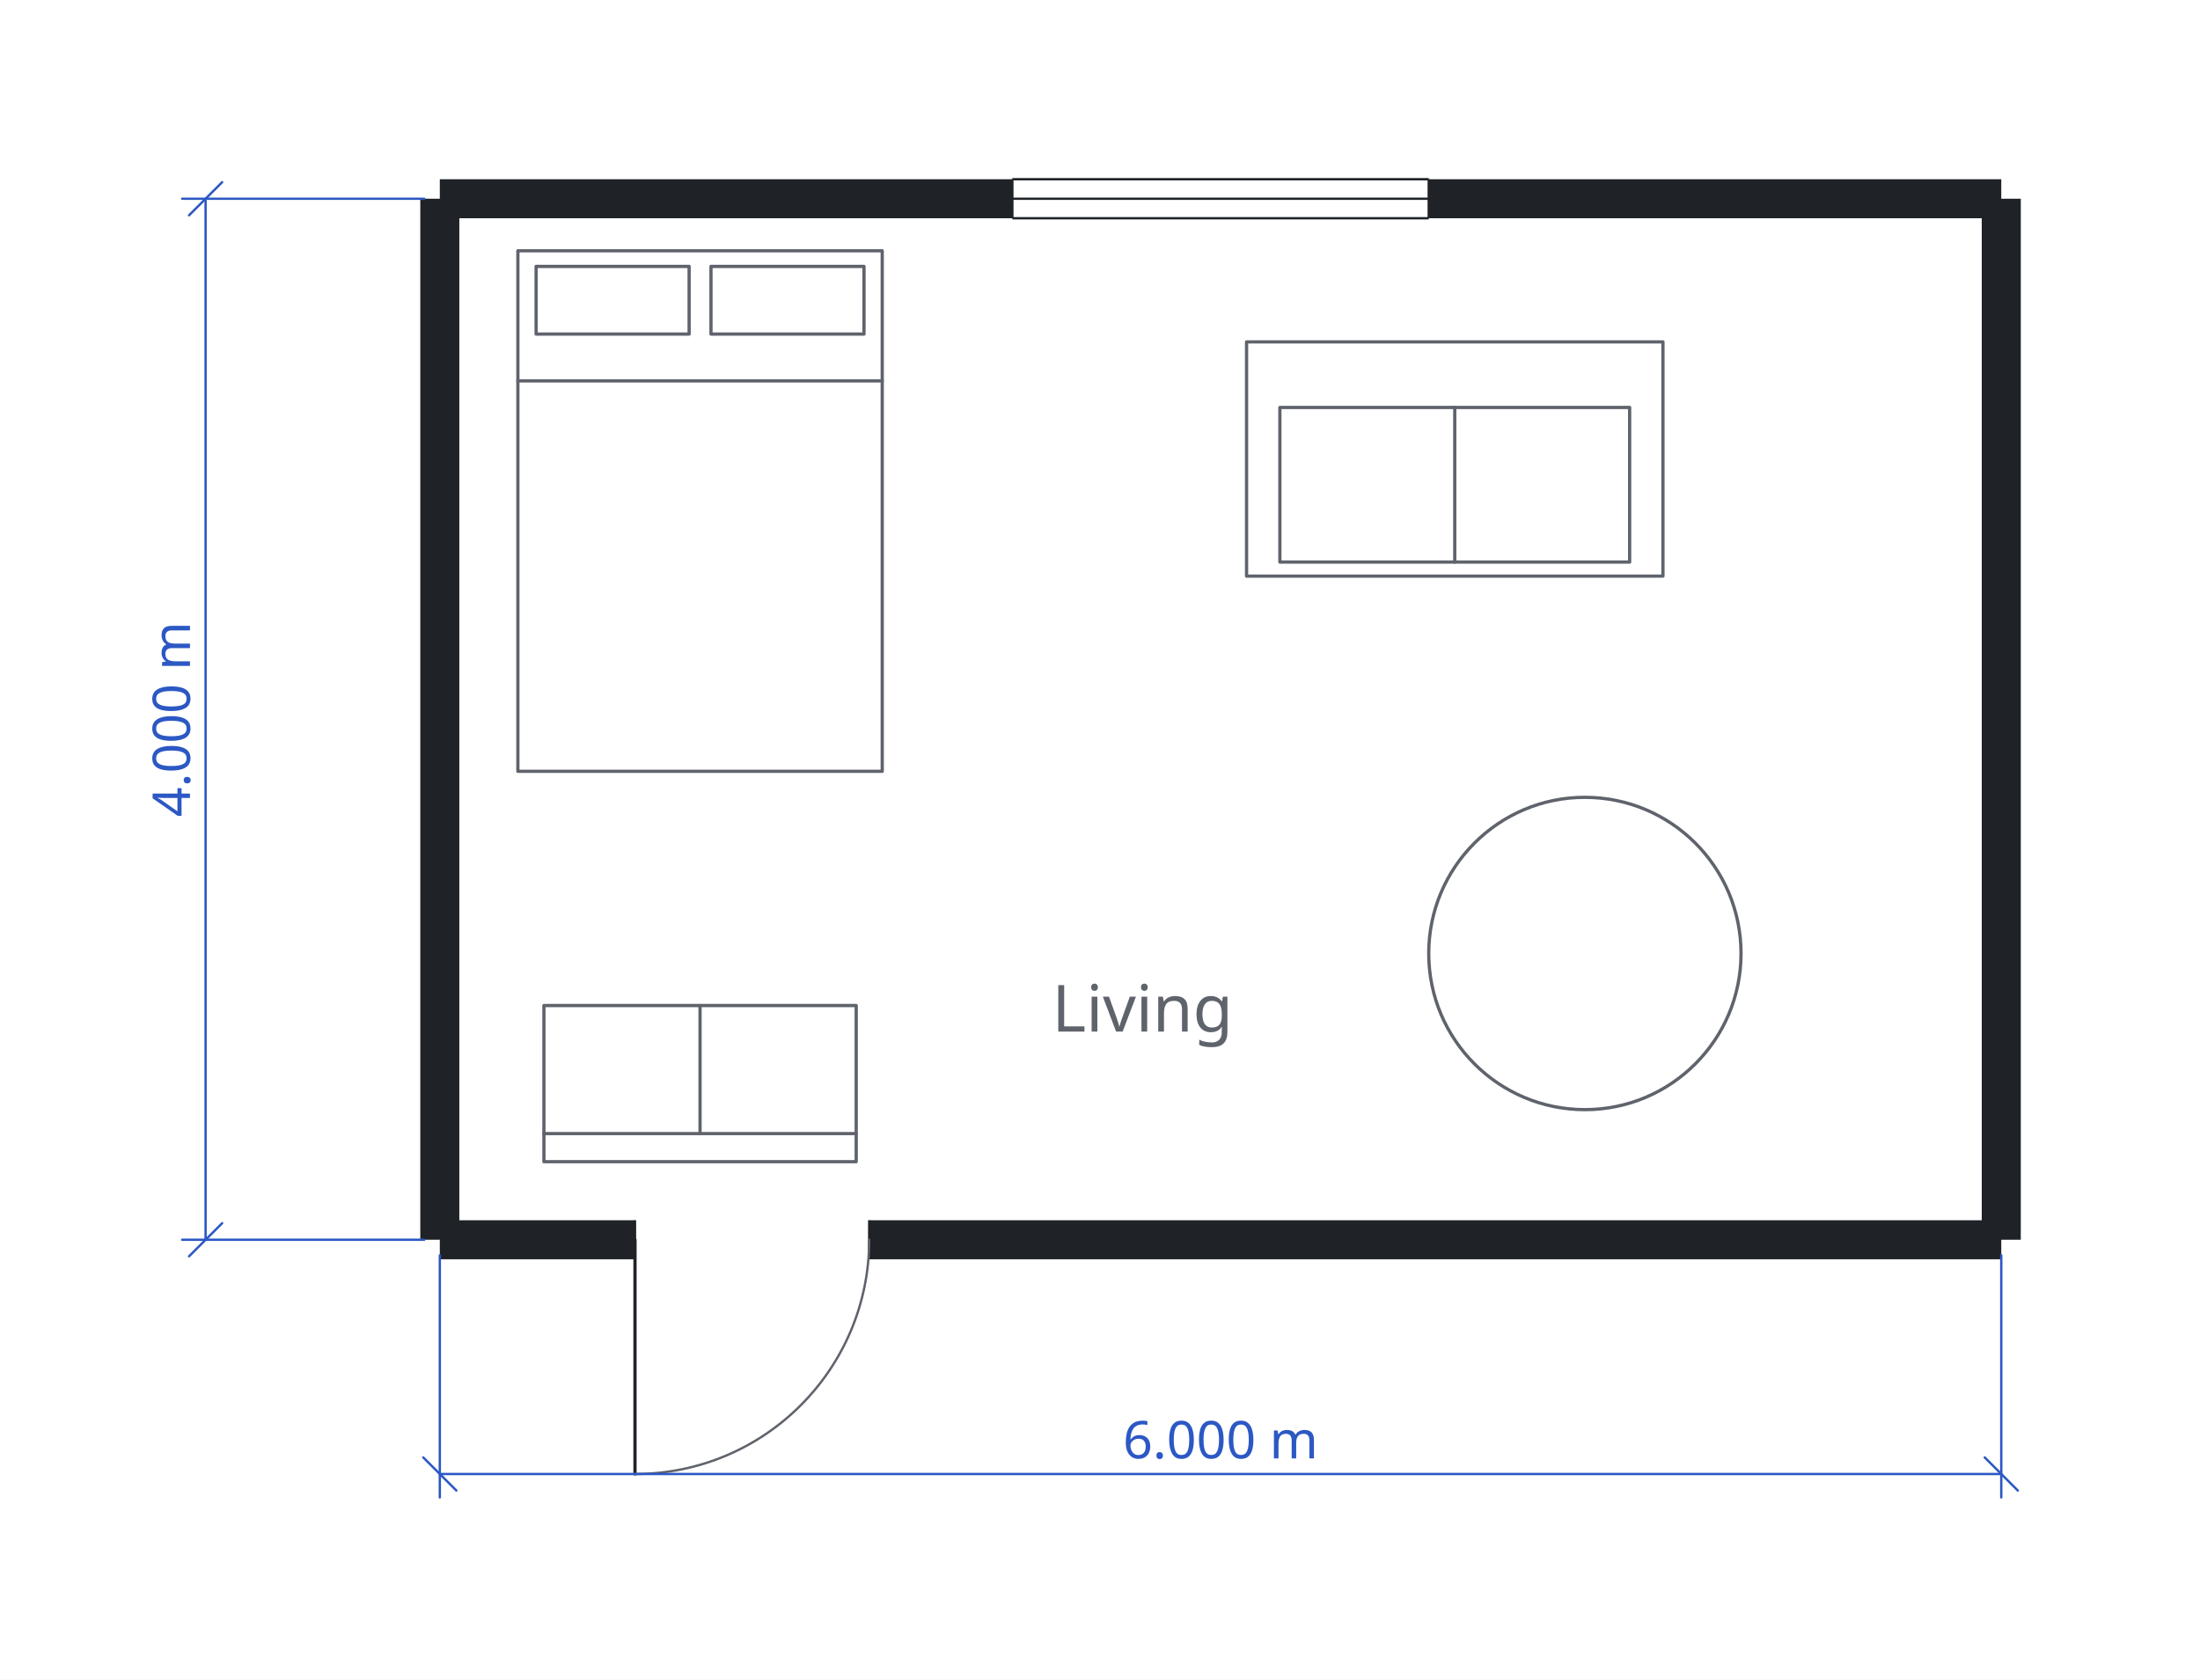
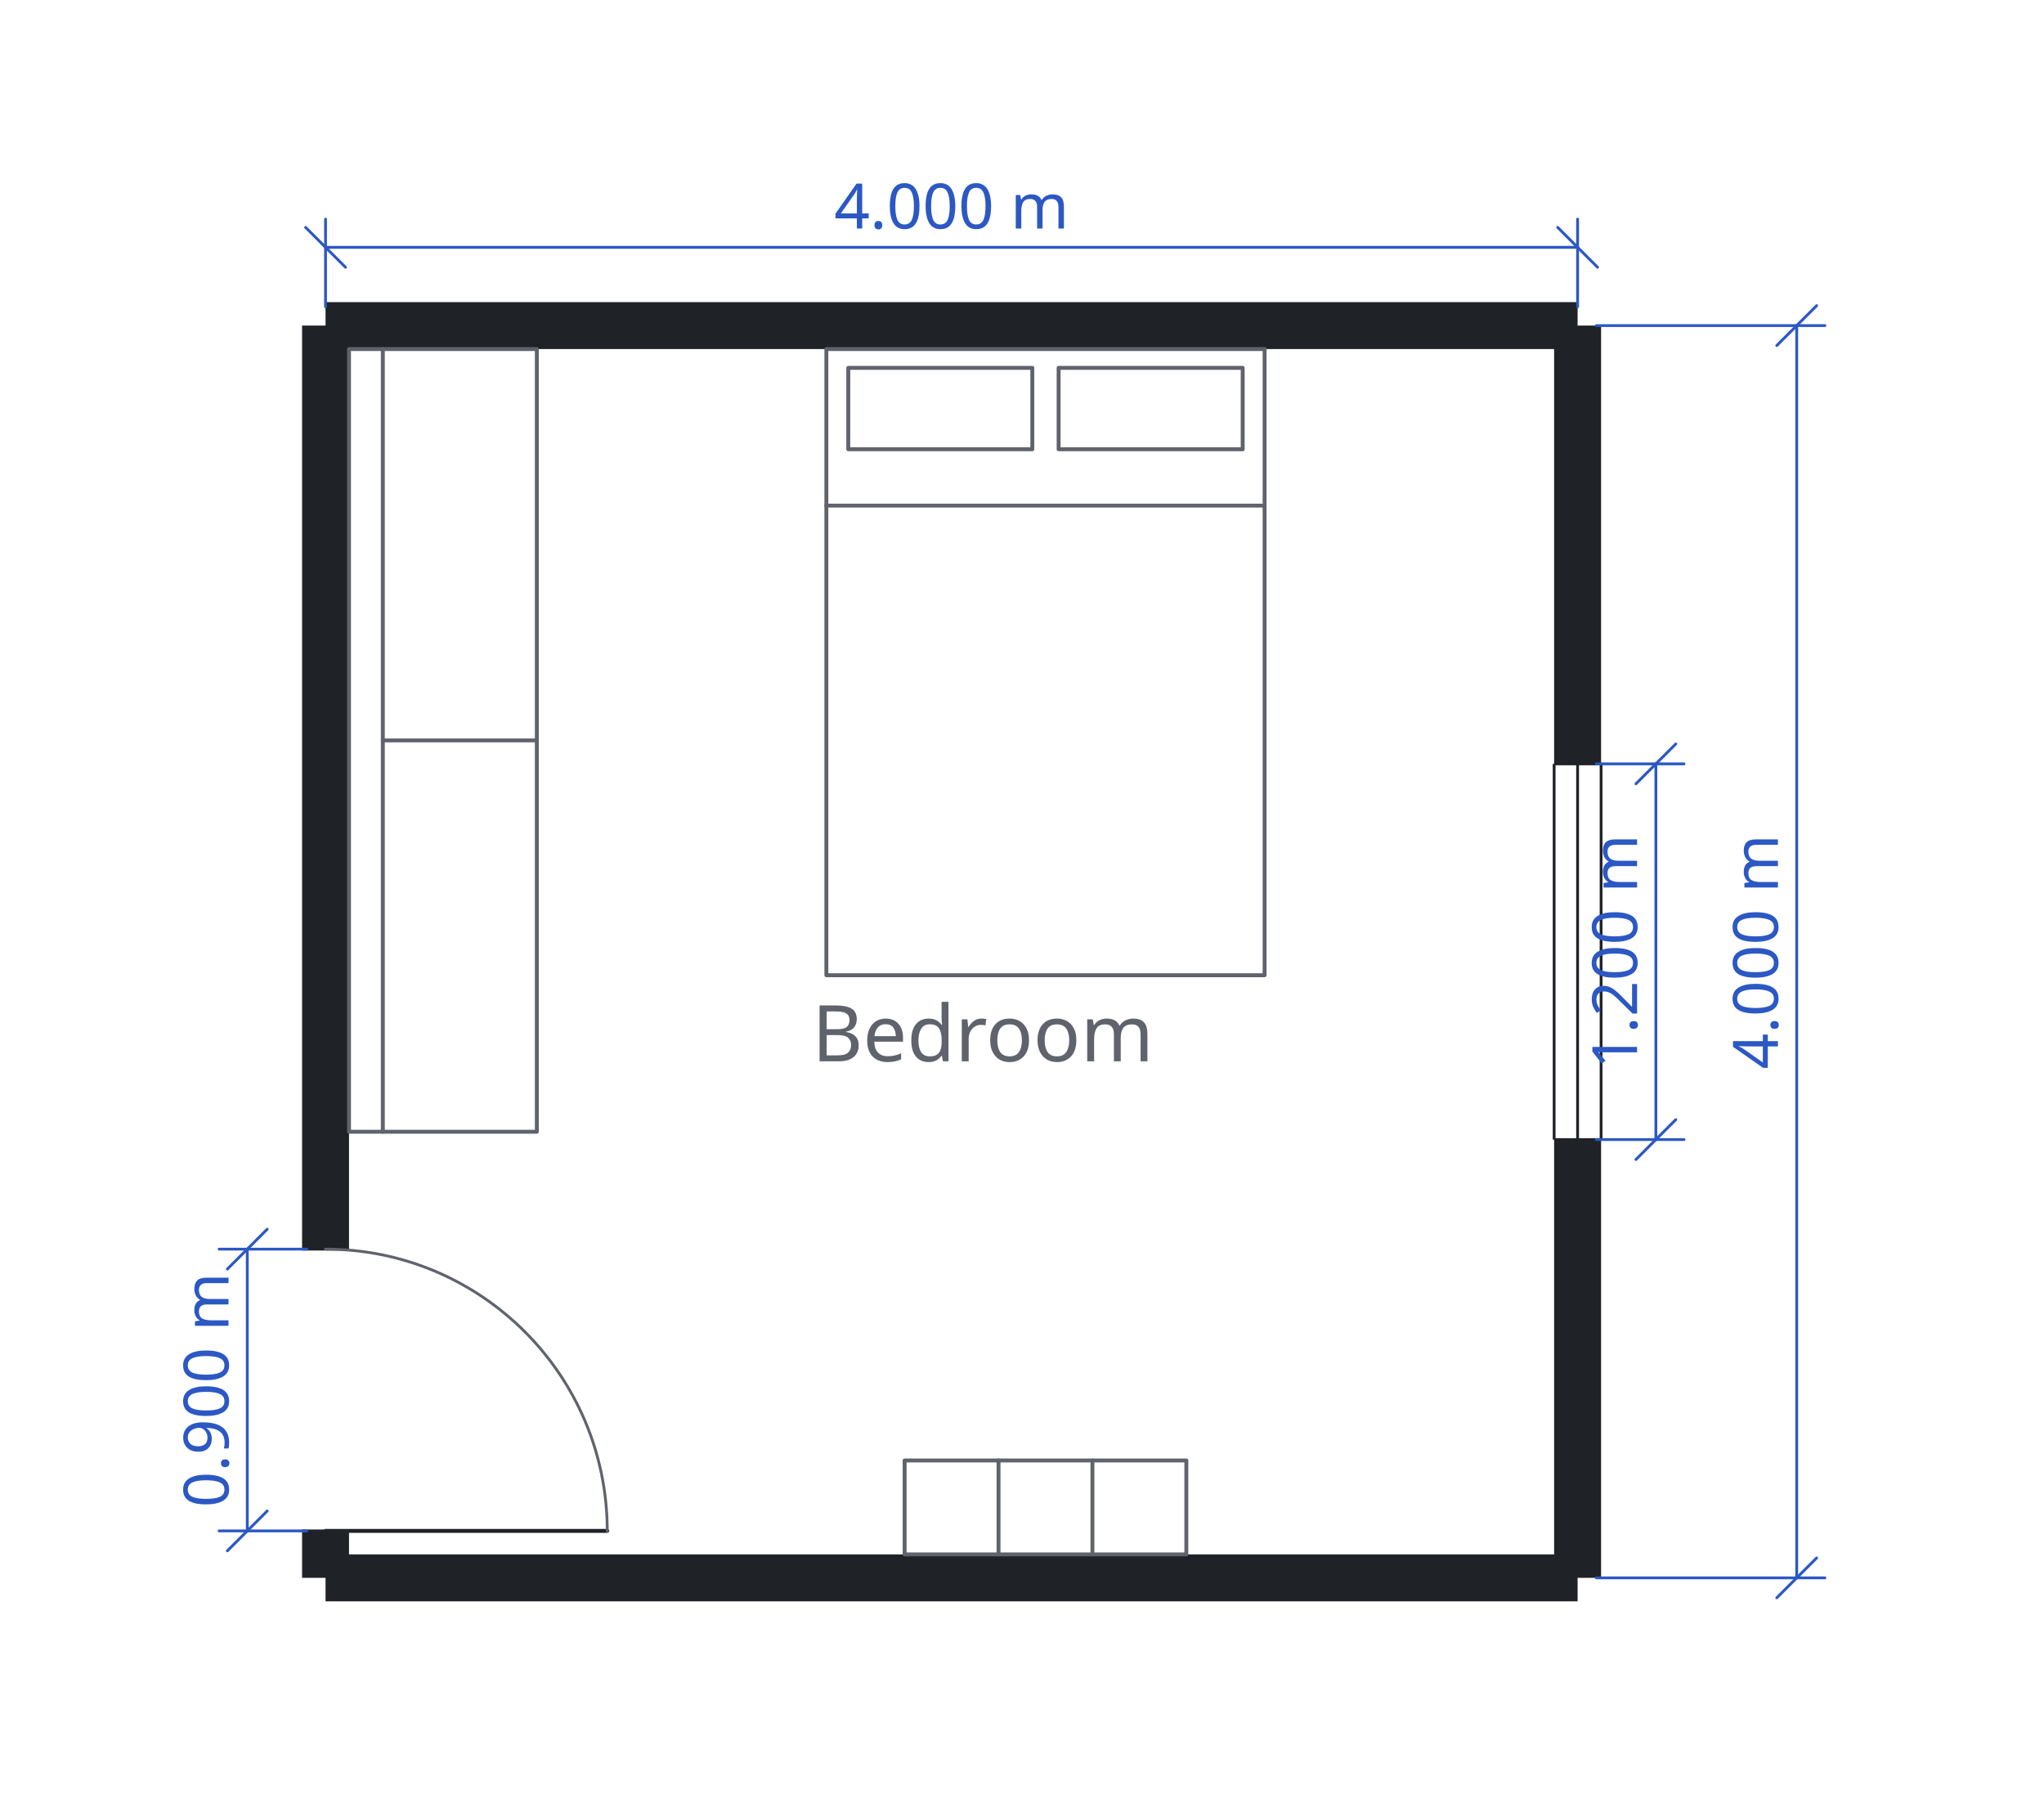
- <svg xmlns="http://www.w3.org/2000/svg" version="1.1" width="169.073mm" height="129.073mm" viewBox="-1690 -763.64 8453.64 6453.64">
-   <rect x="-1690" y="-763.64" width="8453.64" height="6453.64" fill="#ffffff" />
+ <svg xmlns="http://www.w3.org/2000/svg" version="1.1" width="130.6mm" height="116.073mm" viewBox="-1040 -1040 6530 5803.64">
+   <rect x="-1040" y="-1040" width="6530" height="5803.64" fill="#ffffff" />
  <g id="layer_architecture" data-layer="Architecture">
-     <path d="M 0 0 L 2200 0" fill="none" stroke="#1F2328" stroke-width="150" stroke-linecap="butt" stroke-linejoin="round" />
-     <path d="M 3800 0 L 6000 0" fill="none" stroke="#1F2328" stroke-width="150" stroke-linecap="butt" stroke-linejoin="round" />
-     <path d="M 6000 0 L 6000 4000" fill="none" stroke="#1F2328" stroke-width="150" stroke-linecap="butt" stroke-linejoin="round" />
-     <path d="M 0 4000 L 750 4000" fill="none" stroke="#1F2328" stroke-width="150" stroke-linecap="butt" stroke-linejoin="round" />
-     <path d="M 1650 4000 L 6000 4000" fill="none" stroke="#1F2328" stroke-width="150" stroke-linecap="butt" stroke-linejoin="round" />
-     <path d="M 0 4000 L 0 0" fill="none" stroke="#1F2328" stroke-width="150" stroke-linecap="butt" stroke-linejoin="round" />
+     <path d="M 0 0 L 4000 0" fill="none" stroke="#1F2328" stroke-width="150" stroke-linecap="butt" stroke-linejoin="round" />
+     <path d="M 4000 0 L 4000 1400" fill="none" stroke="#1F2328" stroke-width="150" stroke-linecap="butt" stroke-linejoin="round" />
+     <path d="M 4000 2600 L 4000 4000" fill="none" stroke="#1F2328" stroke-width="150" stroke-linecap="butt" stroke-linejoin="round" />
+     <path d="M 0 4000 L 4000 4000" fill="none" stroke="#1F2328" stroke-width="150" stroke-linecap="butt" stroke-linejoin="round" />
+     <path d="M 0 4000 L 0 3850" fill="none" stroke="#1F2328" stroke-width="150" stroke-linecap="butt" stroke-linejoin="round" />
+     <path d="M 0 2950 L 0 0" fill="none" stroke="#1F2328" stroke-width="150" stroke-linecap="butt" stroke-linejoin="round" />
  </g>
  <g id="layer_openings" data-layer="Openings">
-     <path d="M 750 3925 L 750 4075" fill="none" stroke="#1F2328" stroke-width="9" stroke-linecap="butt" stroke-linejoin="round" />
-     <path d="M 1650 3925 L 1650 4075" fill="none" stroke="#1F2328" stroke-width="9" stroke-linecap="butt" stroke-linejoin="round" />
-     <path d="M 750 4000 L 750 4900" fill="none" stroke="#1F2328" stroke-width="12.5" stroke-linecap="round" stroke-linejoin="round" />
-     <path d="M 750 4900 A 900 900 0 0 0 1650 4000" fill="none" stroke="#5f636b" stroke-width="9" stroke-linecap="round" stroke-linejoin="round" />
-     <path d="M 2200 -75 L 2200 75" fill="none" stroke="#1F2328" stroke-width="9" stroke-linecap="butt" stroke-linejoin="round" />
-     <path d="M 3800 -75 L 3800 75" fill="none" stroke="#1F2328" stroke-width="9" stroke-linecap="butt" stroke-linejoin="round" />
-     <path d="M 2200 -75 L 3800 -75" fill="none" stroke="#1F2328" stroke-width="9" stroke-linecap="butt" stroke-linejoin="round" />
-     <path d="M 2200 75 L 3800 75" fill="none" stroke="#1F2328" stroke-width="9" stroke-linecap="butt" stroke-linejoin="round" />
-     <path d="M 2200 0 L 3800 0" fill="none" stroke="#1F2328" stroke-width="9" stroke-linecap="butt" stroke-linejoin="round" />
+     <path d="M 4075 1400 L 3925 1400" fill="none" stroke="#1F2328" stroke-width="9" stroke-linecap="butt" stroke-linejoin="round" />
+     <path d="M 4075 2600 L 3925 2600" fill="none" stroke="#1F2328" stroke-width="9" stroke-linecap="butt" stroke-linejoin="round" />
+     <path d="M 4075 1400 L 4075 2600" fill="none" stroke="#1F2328" stroke-width="9" stroke-linecap="butt" stroke-linejoin="round" />
+     <path d="M 3925 1400 L 3925 2600" fill="none" stroke="#1F2328" stroke-width="9" stroke-linecap="butt" stroke-linejoin="round" />
+     <path d="M 4000 1400 L 4000 2600" fill="none" stroke="#1F2328" stroke-width="9" stroke-linecap="butt" stroke-linejoin="round" />
+     <path d="M -75 3850 L 75 3850" fill="none" stroke="#1F2328" stroke-width="9" stroke-linecap="butt" stroke-linejoin="round" />
+     <path d="M -75 2950 L 75 2950" fill="none" stroke="#1F2328" stroke-width="9" stroke-linecap="butt" stroke-linejoin="round" />
+     <path d="M 0 3850 L 900 3850" fill="none" stroke="#1F2328" stroke-width="12.5" stroke-linecap="round" stroke-linejoin="round" />
+     <path d="M 900 3850 A 900 900 0 0 0 0 2950" fill="none" stroke="#5f636b" stroke-width="9" stroke-linecap="round" stroke-linejoin="round" />
  </g>
  <g id="layer_furniture" data-layer="Furniture">
-     <path d="M 300 200 L 1700 200 L 1700 2200 L 300 2200 Z" fill="none" stroke="#5F636B" stroke-width="12.5" stroke-linecap="round" stroke-linejoin="round" />
-     <path d="M 370 260 L 958 260 L 958 520 L 370 520 Z" fill="none" stroke="#5F636B" stroke-width="12.5" stroke-linecap="round" stroke-linejoin="round" />
-     <path d="M 1042 260 L 1630 260 L 1630 520 L 1042 520 Z" fill="none" stroke="#5F636B" stroke-width="12.5" stroke-linecap="round" stroke-linejoin="round" />
-     <path d="M 300 700 L 1700 700" fill="none" stroke="#5F636B" stroke-width="12.5" stroke-linecap="round" stroke-linejoin="round" />
-     <path d="M 3100 550 L 4700 550 L 4700 1450 L 3100 1450 Z" fill="none" stroke="#5F636B" stroke-width="12.5" stroke-linecap="round" stroke-linejoin="round" />
-     <path d="M 3228 802 L 4572 802 L 4572 1396 L 3228 1396 Z" fill="none" stroke="#5F636B" stroke-width="12.5" stroke-linecap="round" stroke-linejoin="round" />
-     <path d="M 3900 802 L 3900 1396" fill="none" stroke="#5F636B" stroke-width="12.5" stroke-linecap="round" stroke-linejoin="round" />
-     <ellipse cx="4400" cy="2900" rx="600" ry="600" fill="none" stroke="#5F636B" stroke-width="12.5" stroke-linecap="round" stroke-linejoin="round" />
-     <path d="M 400 3100 L 1600 3100 L 1600 3700 L 400 3700 Z" fill="none" stroke="#5F636B" stroke-width="12.5" stroke-linecap="round" stroke-linejoin="round" />
-     <path d="M 400 3592 L 1600 3592" fill="none" stroke="#5F636B" stroke-width="12.5" stroke-linecap="round" stroke-linejoin="round" />
-     <path d="M 1000 3100 L 1000 3592" fill="none" stroke="#5F636B" stroke-width="12.5" stroke-linecap="round" stroke-linejoin="round" />
+     <path d="M 1600 75 L 3000 75 L 3000 2075 L 1600 2075 Z" fill="none" stroke="#5F636B" stroke-width="12.5" stroke-linecap="round" stroke-linejoin="round" />
+     <path d="M 1670 135 L 2258 135 L 2258 395 L 1670 395 Z" fill="none" stroke="#5F636B" stroke-width="12.5" stroke-linecap="round" stroke-linejoin="round" />
+     <path d="M 2342 135 L 2930 135 L 2930 395 L 2342 395 Z" fill="none" stroke="#5F636B" stroke-width="12.5" stroke-linecap="round" stroke-linejoin="round" />
+     <path d="M 1600 575 L 3000 575" fill="none" stroke="#5F636B" stroke-width="12.5" stroke-linecap="round" stroke-linejoin="round" />
+     <path d="M 675 75 L 675 2575 L 75 2575 L 75 75 Z" fill="none" stroke="#5F636B" stroke-width="12.5" stroke-linecap="round" stroke-linejoin="round" />
+     <path d="M 183 75 L 183 2575" fill="none" stroke="#5F636B" stroke-width="12.5" stroke-linecap="round" stroke-linejoin="round" />
+     <path d="M 675 1325 L 183 1325" fill="none" stroke="#5F636B" stroke-width="12.5" stroke-linecap="round" stroke-linejoin="round" />
+     <path d="M 1850 3625 L 2750 3625 L 2750 3925 L 1850 3925 Z" fill="none" stroke="#5F636B" stroke-width="12.5" stroke-linecap="round" stroke-linejoin="round" />
+     <path d="M 2150 3625 L 2150 3925" fill="none" stroke="#5F636B" stroke-width="12.5" stroke-linecap="round" stroke-linejoin="round" />
+     <path d="M 2450 3625 L 2450 3925" fill="none" stroke="#5F636B" stroke-width="12.5" stroke-linecap="round" stroke-linejoin="round" />
  </g>
  <g id="layer_dimensions" data-layer="Dimensions">
-     <path d="M 0 4900 L 6000 4900" fill="none" stroke="#2C58C4" stroke-width="9" stroke-linecap="round" stroke-linejoin="round" />
-     <path d="M 0 4060 L 0 4990" fill="none" stroke="#2C58C4" stroke-width="9" stroke-linecap="round" stroke-linejoin="round" />
-     <path d="M 6000 4060 L 6000 4990" fill="none" stroke="#2C58C4" stroke-width="9" stroke-linecap="round" stroke-linejoin="round" />
-     <path d="M -63.64 4836.36 L 63.64 4963.64" fill="none" stroke="#2C58C4" stroke-width="9" stroke-linecap="round" stroke-linejoin="round" />
-     <path d="M 5936.36 4836.36 L 6063.64 4963.64" fill="none" stroke="#2C58C4" stroke-width="9" stroke-linecap="round" stroke-linejoin="round" />
-     <text x="3000" y="4840" font-size="200" font-family="sans-serif" text-anchor="middle" fill="#2C58C4">6.000 m</text>
-     <path d="M -900 4000 L -900 0" fill="none" stroke="#2C58C4" stroke-width="9" stroke-linecap="round" stroke-linejoin="round" />
-     <path d="M -60 4000 L -990 4000" fill="none" stroke="#2C58C4" stroke-width="9" stroke-linecap="round" stroke-linejoin="round" />
-     <path d="M -60 0 L -990 0" fill="none" stroke="#2C58C4" stroke-width="9" stroke-linecap="round" stroke-linejoin="round" />
-     <path d="M -963.64 4063.64 L -836.36 3936.36" fill="none" stroke="#2C58C4" stroke-width="9" stroke-linecap="round" stroke-linejoin="round" />
-     <path d="M -963.64 63.64 L -836.36 -63.64" fill="none" stroke="#2C58C4" stroke-width="9" stroke-linecap="round" stroke-linejoin="round" />
-     <text x="-960" y="2000" font-size="200" font-family="sans-serif" text-anchor="middle" fill="#2C58C4" transform="rotate(-90 -960 2000)">4.000 m</text>
+     <path d="M 0 -250 L 4000 -250" fill="none" stroke="#2C58C4" stroke-width="9" stroke-linecap="round" stroke-linejoin="round" />
+     <path d="M 0 -60 L 0 -340" fill="none" stroke="#2C58C4" stroke-width="9" stroke-linecap="round" stroke-linejoin="round" />
+     <path d="M 4000 -60 L 4000 -340" fill="none" stroke="#2C58C4" stroke-width="9" stroke-linecap="round" stroke-linejoin="round" />
+     <path d="M -63.64 -313.64 L 63.64 -186.36" fill="none" stroke="#2C58C4" stroke-width="9" stroke-linecap="round" stroke-linejoin="round" />
+     <path d="M 3936.36 -313.64 L 4063.64 -186.36" fill="none" stroke="#2C58C4" stroke-width="9" stroke-linecap="round" stroke-linejoin="round" />
+     <text x="2000" y="-310" font-size="200" font-family="sans-serif" text-anchor="middle" fill="#2C58C4">4.000 m</text>
+     <path d="M 4700 4000 L 4700 0" fill="none" stroke="#2C58C4" stroke-width="9" stroke-linecap="round" stroke-linejoin="round" />
+     <path d="M 4060 4000 L 4790 4000" fill="none" stroke="#2C58C4" stroke-width="9" stroke-linecap="round" stroke-linejoin="round" />
+     <path d="M 4060 0 L 4790 0" fill="none" stroke="#2C58C4" stroke-width="9" stroke-linecap="round" stroke-linejoin="round" />
+     <path d="M 4636.36 4063.64 L 4763.64 3936.36" fill="none" stroke="#2C58C4" stroke-width="9" stroke-linecap="round" stroke-linejoin="round" />
+     <path d="M 4636.36 63.64 L 4763.64 -63.64" fill="none" stroke="#2C58C4" stroke-width="9" stroke-linecap="round" stroke-linejoin="round" />
+     <text x="4640" y="2000" font-size="200" font-family="sans-serif" text-anchor="middle" fill="#2C58C4" transform="rotate(-90 4640 2000)">4.000 m</text>
+     <path d="M 4250 2600 L 4250 1400" fill="none" stroke="#2C58C4" stroke-width="9" stroke-linecap="round" stroke-linejoin="round" />
+     <path d="M 4060 2600 L 4340 2600" fill="none" stroke="#2C58C4" stroke-width="9" stroke-linecap="round" stroke-linejoin="round" />
+     <path d="M 4060 1400 L 4340 1400" fill="none" stroke="#2C58C4" stroke-width="9" stroke-linecap="round" stroke-linejoin="round" />
+     <path d="M 4186.36 2663.64 L 4313.64 2536.36" fill="none" stroke="#2C58C4" stroke-width="9" stroke-linecap="round" stroke-linejoin="round" />
+     <path d="M 4186.36 1463.64 L 4313.64 1336.36" fill="none" stroke="#2C58C4" stroke-width="9" stroke-linecap="round" stroke-linejoin="round" />
+     <text x="4190" y="2000" font-size="200" font-family="sans-serif" text-anchor="middle" fill="#2C58C4" transform="rotate(-90 4190 2000)">1.200 m</text>
+     <path d="M -250 3850 L -250 2950" fill="none" stroke="#2C58C4" stroke-width="9" stroke-linecap="round" stroke-linejoin="round" />
+     <path d="M -60 3850 L -340 3850" fill="none" stroke="#2C58C4" stroke-width="9" stroke-linecap="round" stroke-linejoin="round" />
+     <path d="M -60 2950 L -340 2950" fill="none" stroke="#2C58C4" stroke-width="9" stroke-linecap="round" stroke-linejoin="round" />
+     <path d="M -313.64 3913.64 L -186.36 3786.36" fill="none" stroke="#2C58C4" stroke-width="9" stroke-linecap="round" stroke-linejoin="round" />
+     <path d="M -313.64 3013.64 L -186.36 2886.36" fill="none" stroke="#2C58C4" stroke-width="9" stroke-linecap="round" stroke-linejoin="round" />
+     <text x="-310" y="3400" font-size="200" font-family="sans-serif" text-anchor="middle" fill="#2C58C4" transform="rotate(-90 -310 3400)">0.900 m</text>
  </g>
  <g id="layer_annotations" data-layer="Annotations">
-     <text x="2700" y="3200" font-size="250" font-family="sans-serif" text-anchor="middle" fill="#5F636B">Living</text>
+     <text x="2100" y="2350" font-size="250" font-family="sans-serif" text-anchor="middle" fill="#5F636B">Bedroom</text>
  </g>
</svg>
